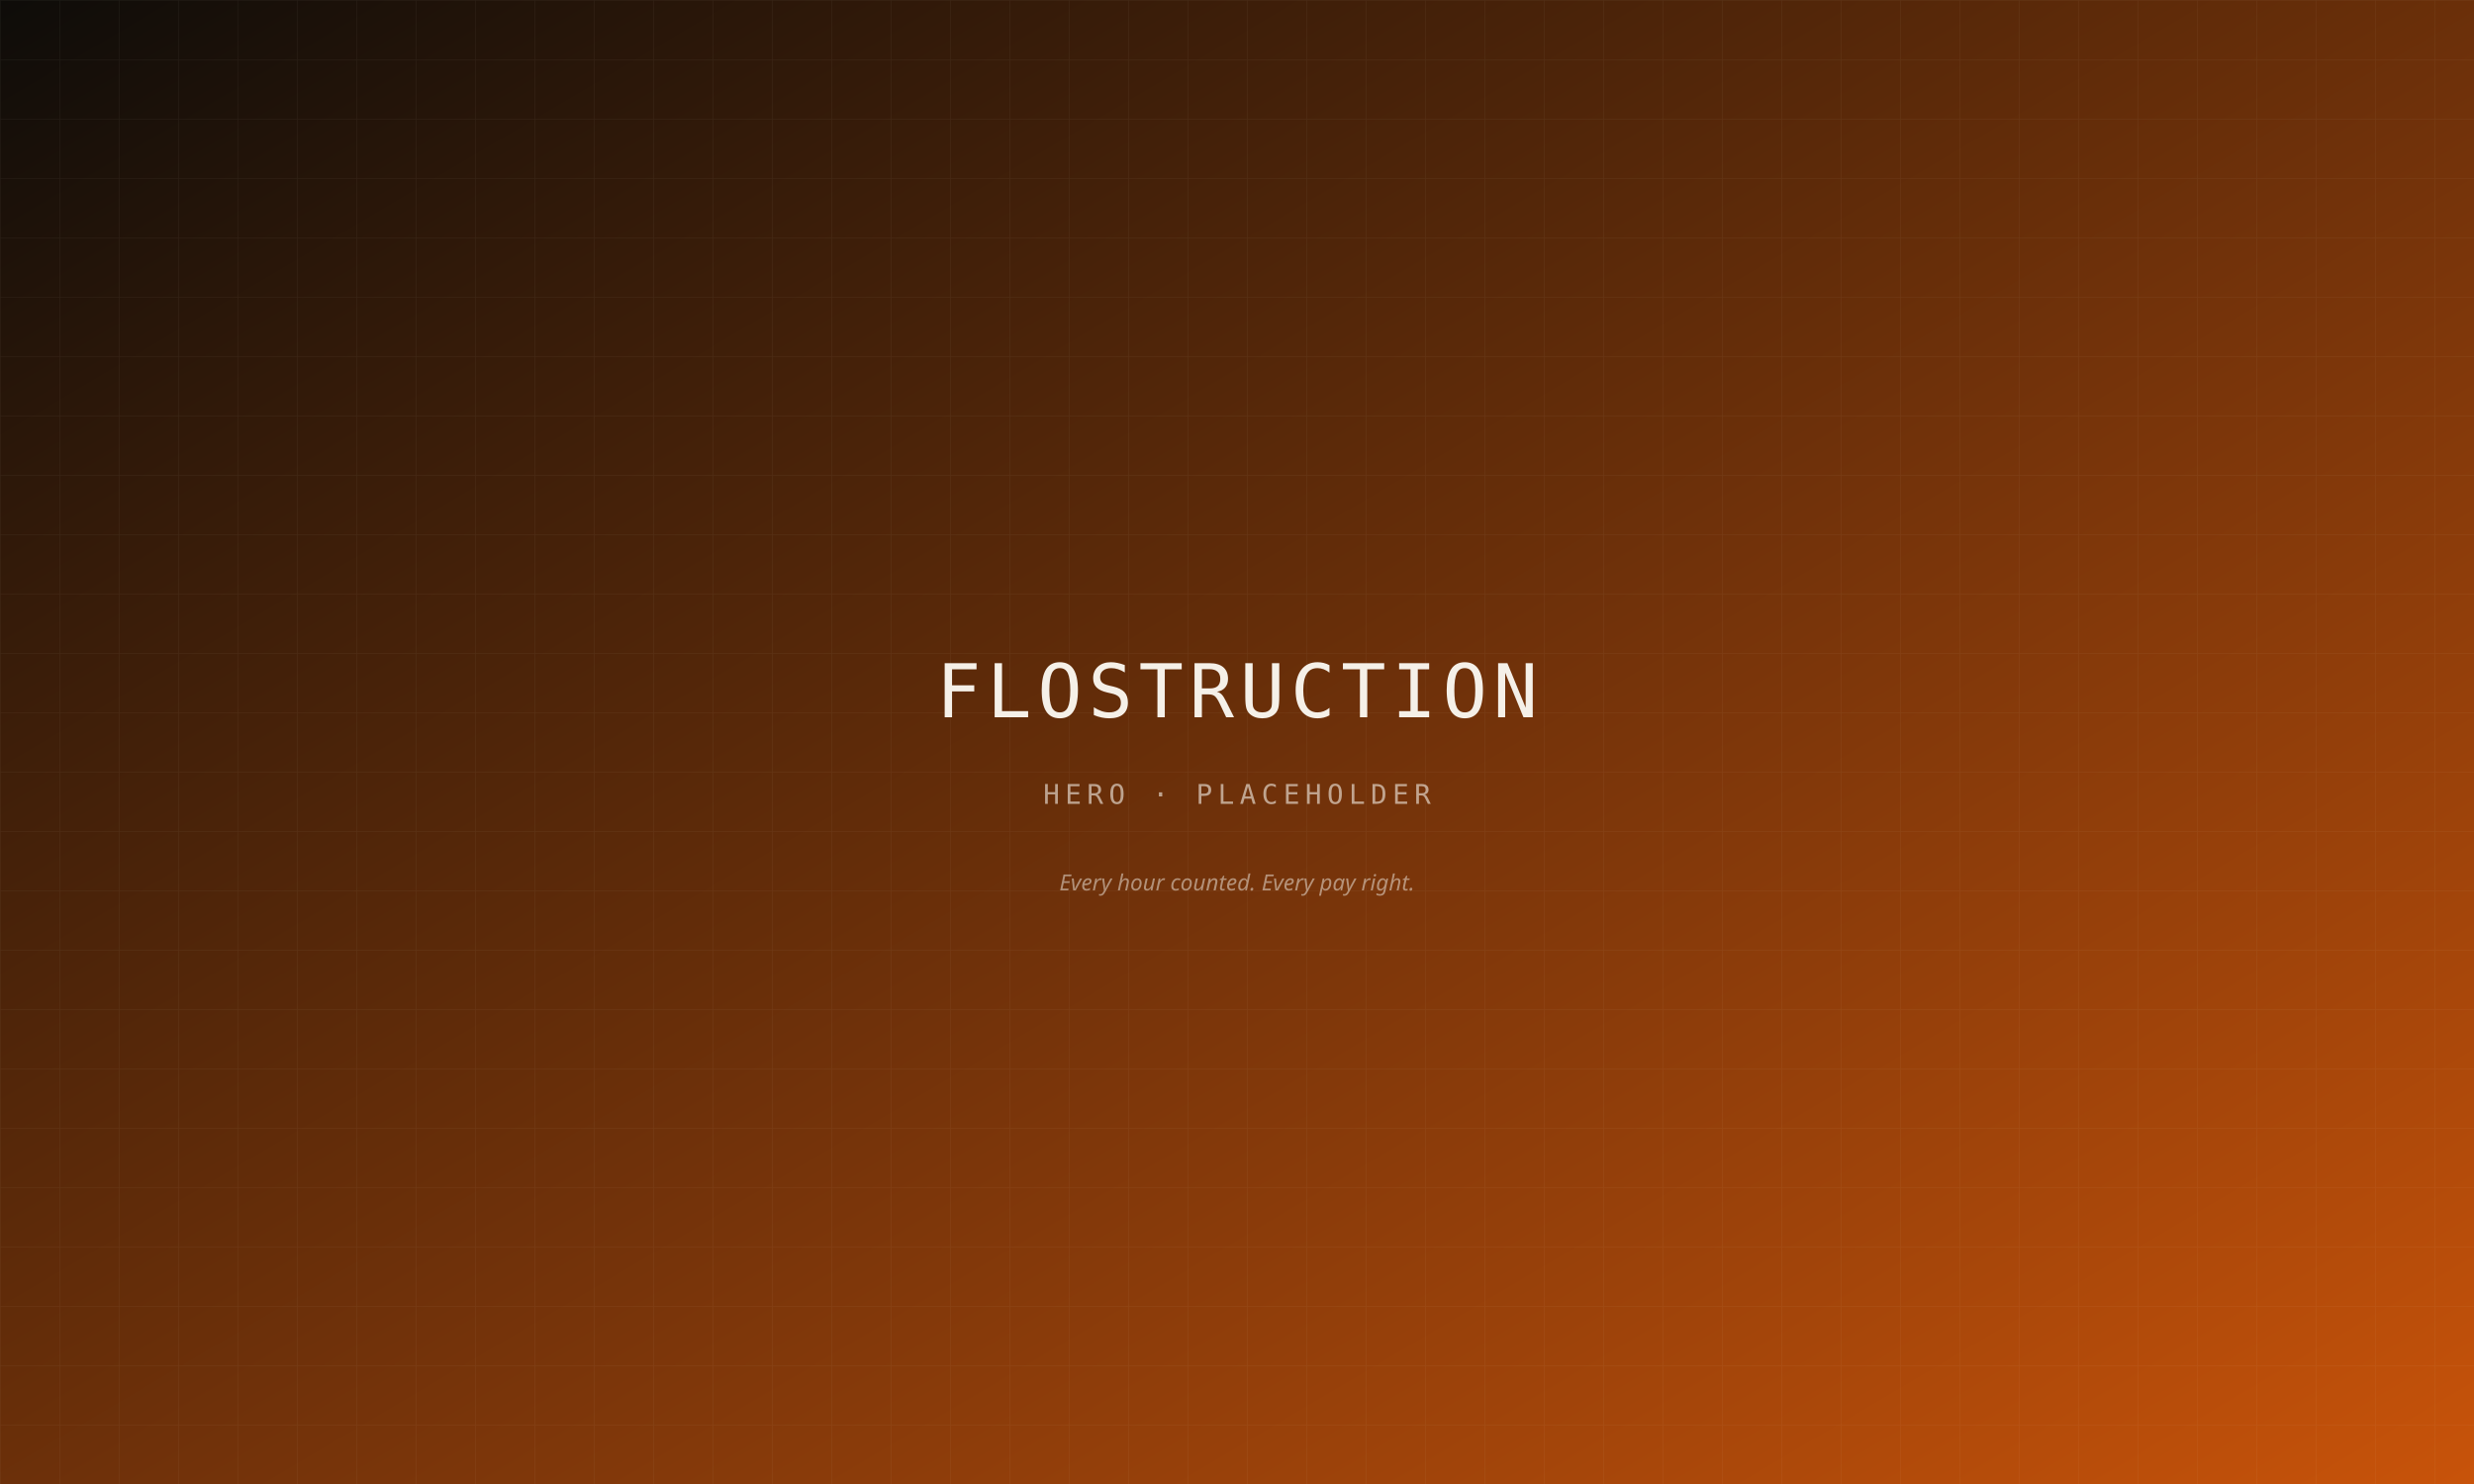
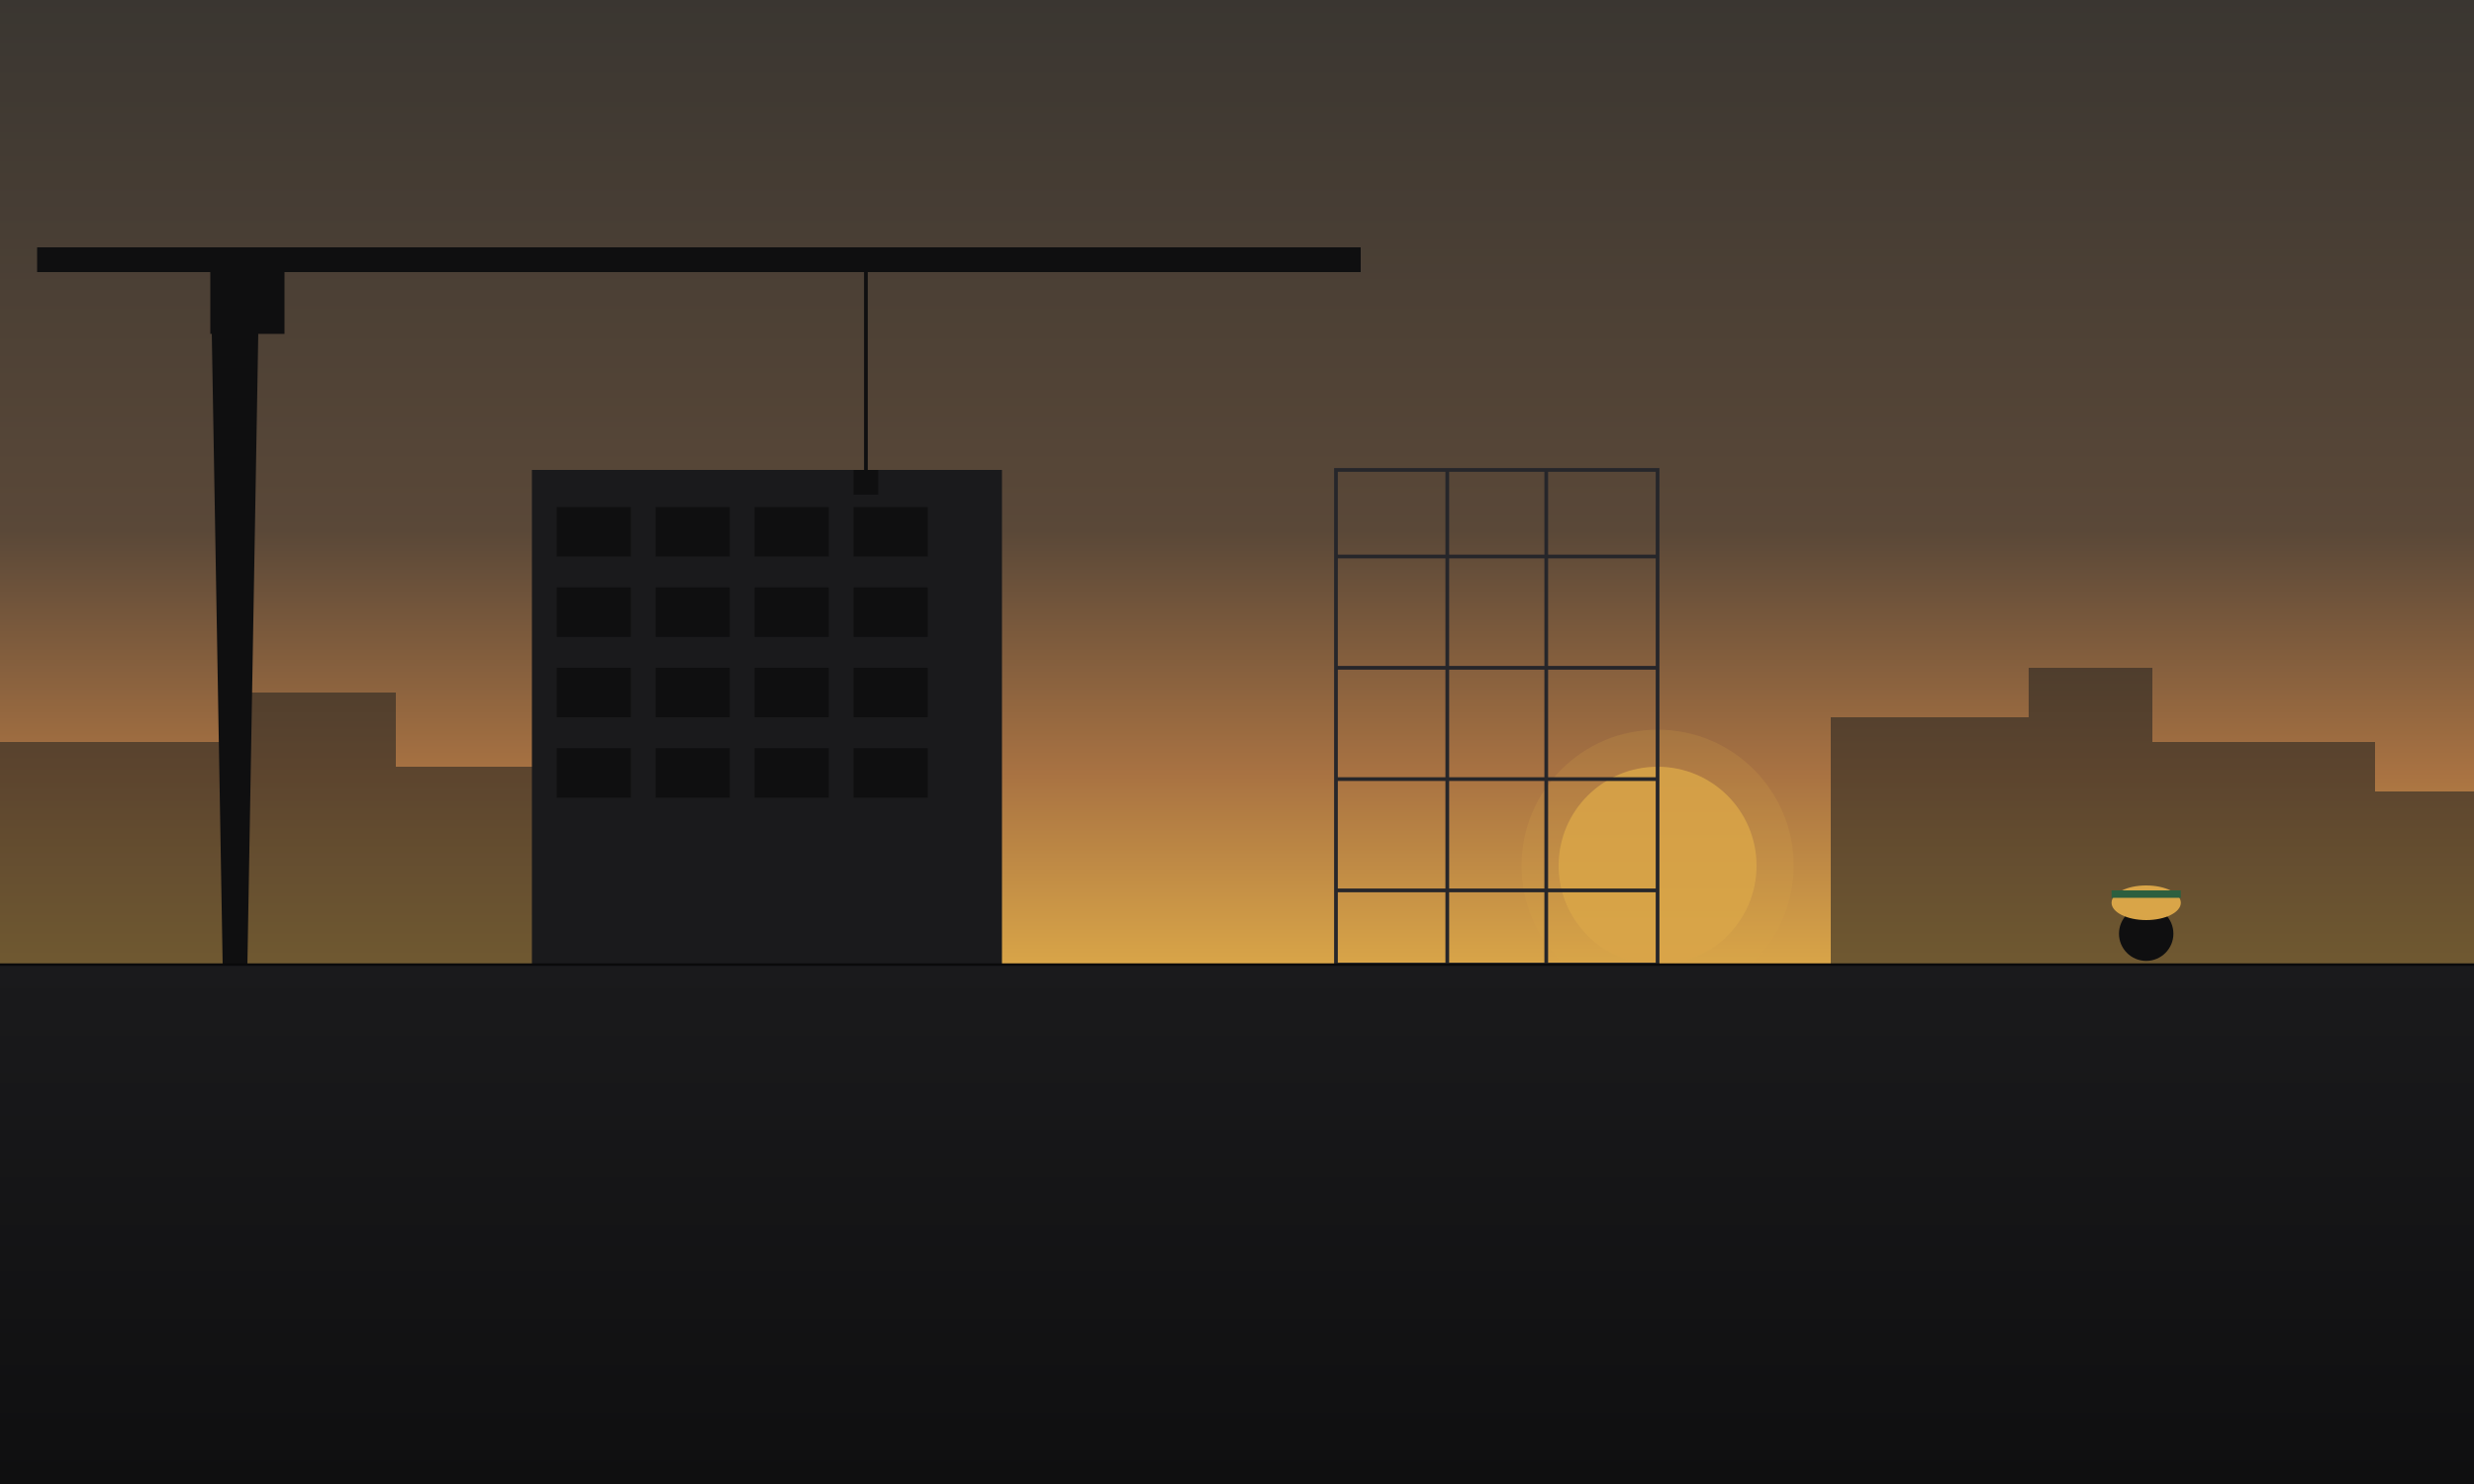
<svg xmlns="http://www.w3.org/2000/svg" viewBox="0 0 2000 1200" preserveAspectRatio="xMidYMid slice">
  <defs>
-     <linearGradient id="g" x1="0%" y1="0%" x2="100%" y2="100%">
-       <stop offset="0%" stop-color="#0e0c09" />
-       <stop offset="100%" stop-color="#c8530a" />
+     <linearGradient id="sky" x1="0%" y1="0%" x2="0%" y2="100%">
+       <stop offset="0%" stop-color="#3a3631" />
+       <stop offset="55%" stop-color="#5a4838" />
+       <stop offset="80%" stop-color="#a87242" />
+       <stop offset="100%" stop-color="#d9a548" />
    </linearGradient>
-     <pattern id="p" width="48" height="48" patternUnits="userSpaceOnUse">
-       <path d="M 48 0 L 0 0 0 48" fill="none" stroke="rgba(245,240,232,0.06)" stroke-width="1" />
-     </pattern>
+     <linearGradient id="ground" x1="0%" y1="0%" x2="0%" y2="100%">
+       <stop offset="0%" stop-color="#1a1a1c" />
+       <stop offset="100%" stop-color="#0f0f10" />
+     </linearGradient>
  </defs>
-   <rect width="2000" height="1200" fill="url(#g)" />
-   <rect width="2000" height="1200" fill="url(#p)" />
-   <text x="1000" y="580" text-anchor="middle" font-family="'IBM Plex Mono', ui-monospace, monospace" font-size="60" fill="#f5f0e8" letter-spacing="0.08em">FLOSTRUCTION</text>
-   <text x="1000" y="650" text-anchor="middle" font-family="'IBM Plex Mono', ui-monospace, monospace" font-size="22" fill="rgba(245,240,232,0.6)" letter-spacing="0.2em">HERO · PLACEHOLDER</text>
-   <text x="1000" y="720" text-anchor="middle" font-family="'Barlow', system-ui, sans-serif" font-style="italic" font-size="18" fill="rgba(245,240,232,0.5)">Every hour counted. Every pay right.</text>
+   <rect width="2000" height="780" fill="url(#sky)" />
+   <circle cx="1340" cy="700" r="80" fill="#d9a548" opacity="0.85" />
+   <circle cx="1340" cy="700" r="110" fill="#d9a548" opacity="0.18" />
+   <g fill="#2a2622" opacity="0.6">
+     <rect x="0" y="600" width="180" height="180" />
+     <rect x="180" y="560" width="140" height="220" />
+     <rect x="320" y="620" width="120" height="160" />
+     <rect x="1480" y="580" width="160" height="200" />
+     <rect x="1640" y="540" width="100" height="240" />
+     <rect x="1740" y="600" width="180" height="180" />
+     <rect x="1920" y="640" width="80" height="140" />
+   </g>
+   <g fill="#1a1a1c">
+     <rect x="430" y="380" width="380" height="400" />
+     <g fill="#0f0f10">
+       <rect x="450" y="410" width="60" height="40" />
+       <rect x="530" y="410" width="60" height="40" />
+       <rect x="610" y="410" width="60" height="40" />
+       <rect x="690" y="410" width="60" height="40" />
+       <rect x="450" y="475" width="60" height="40" />
+       <rect x="530" y="475" width="60" height="40" />
+       <rect x="610" y="475" width="60" height="40" />
+       <rect x="690" y="475" width="60" height="40" />
+       <rect x="450" y="540" width="60" height="40" />
+       <rect x="530" y="540" width="60" height="40" />
+       <rect x="610" y="540" width="60" height="40" />
+       <rect x="690" y="540" width="60" height="40" />
+       <rect x="450" y="605" width="60" height="40" />
+       <rect x="530" y="605" width="60" height="40" />
+       <rect x="610" y="605" width="60" height="40" />
+       <rect x="690" y="605" width="60" height="40" />
+     </g>
+   </g>
+   <g fill="#0f0f10">
+     <polygon points="180,780 200,780 210,200 170,200" />
+     <polygon points="190,200 1100,200 1100,220 190,220" />
+     <polygon points="190,200 30,200 30,220 190,220" />
+     <rect x="170" y="220" width="60" height="50" />
+     <line x1="700" y1="220" x2="700" y2="380" stroke="#0f0f10" stroke-width="3" />
+     <rect x="690" y="380" width="20" height="20" />
+   </g>
+   <g>
+     <path d="M 1700,780 L 1700,920 Q 1700,940 1720,940 L 1750,940 Q 1770,940 1770,920 L 1770,780 Z" fill="#0f0f10" />
+     <circle cx="1735" cy="755" r="22" fill="#0f0f10" />
+     <ellipse cx="1735" cy="730" rx="28" ry="14" fill="#d9a548" />
+     <rect x="1707" y="720" width="56" height="6" fill="#2d5f3f" />
+   </g>
+   <g stroke="#26262a" stroke-width="3" fill="none">
+     <rect x="1080" y="380" width="260" height="400" />
+     <line x1="1080" y1="450" x2="1340" y2="450" />
+     <line x1="1080" y1="540" x2="1340" y2="540" />
+     <line x1="1080" y1="630" x2="1340" y2="630" />
+     <line x1="1080" y1="720" x2="1340" y2="720" />
+     <line x1="1170" y1="380" x2="1170" y2="780" />
+     <line x1="1250" y1="380" x2="1250" y2="780" />
+   </g>
+   <rect y="780" width="2000" height="420" fill="url(#ground)" />
+   <line x1="0" y1="780" x2="2000" y2="780" stroke="#0a0a0b" stroke-width="2" />
</svg>
